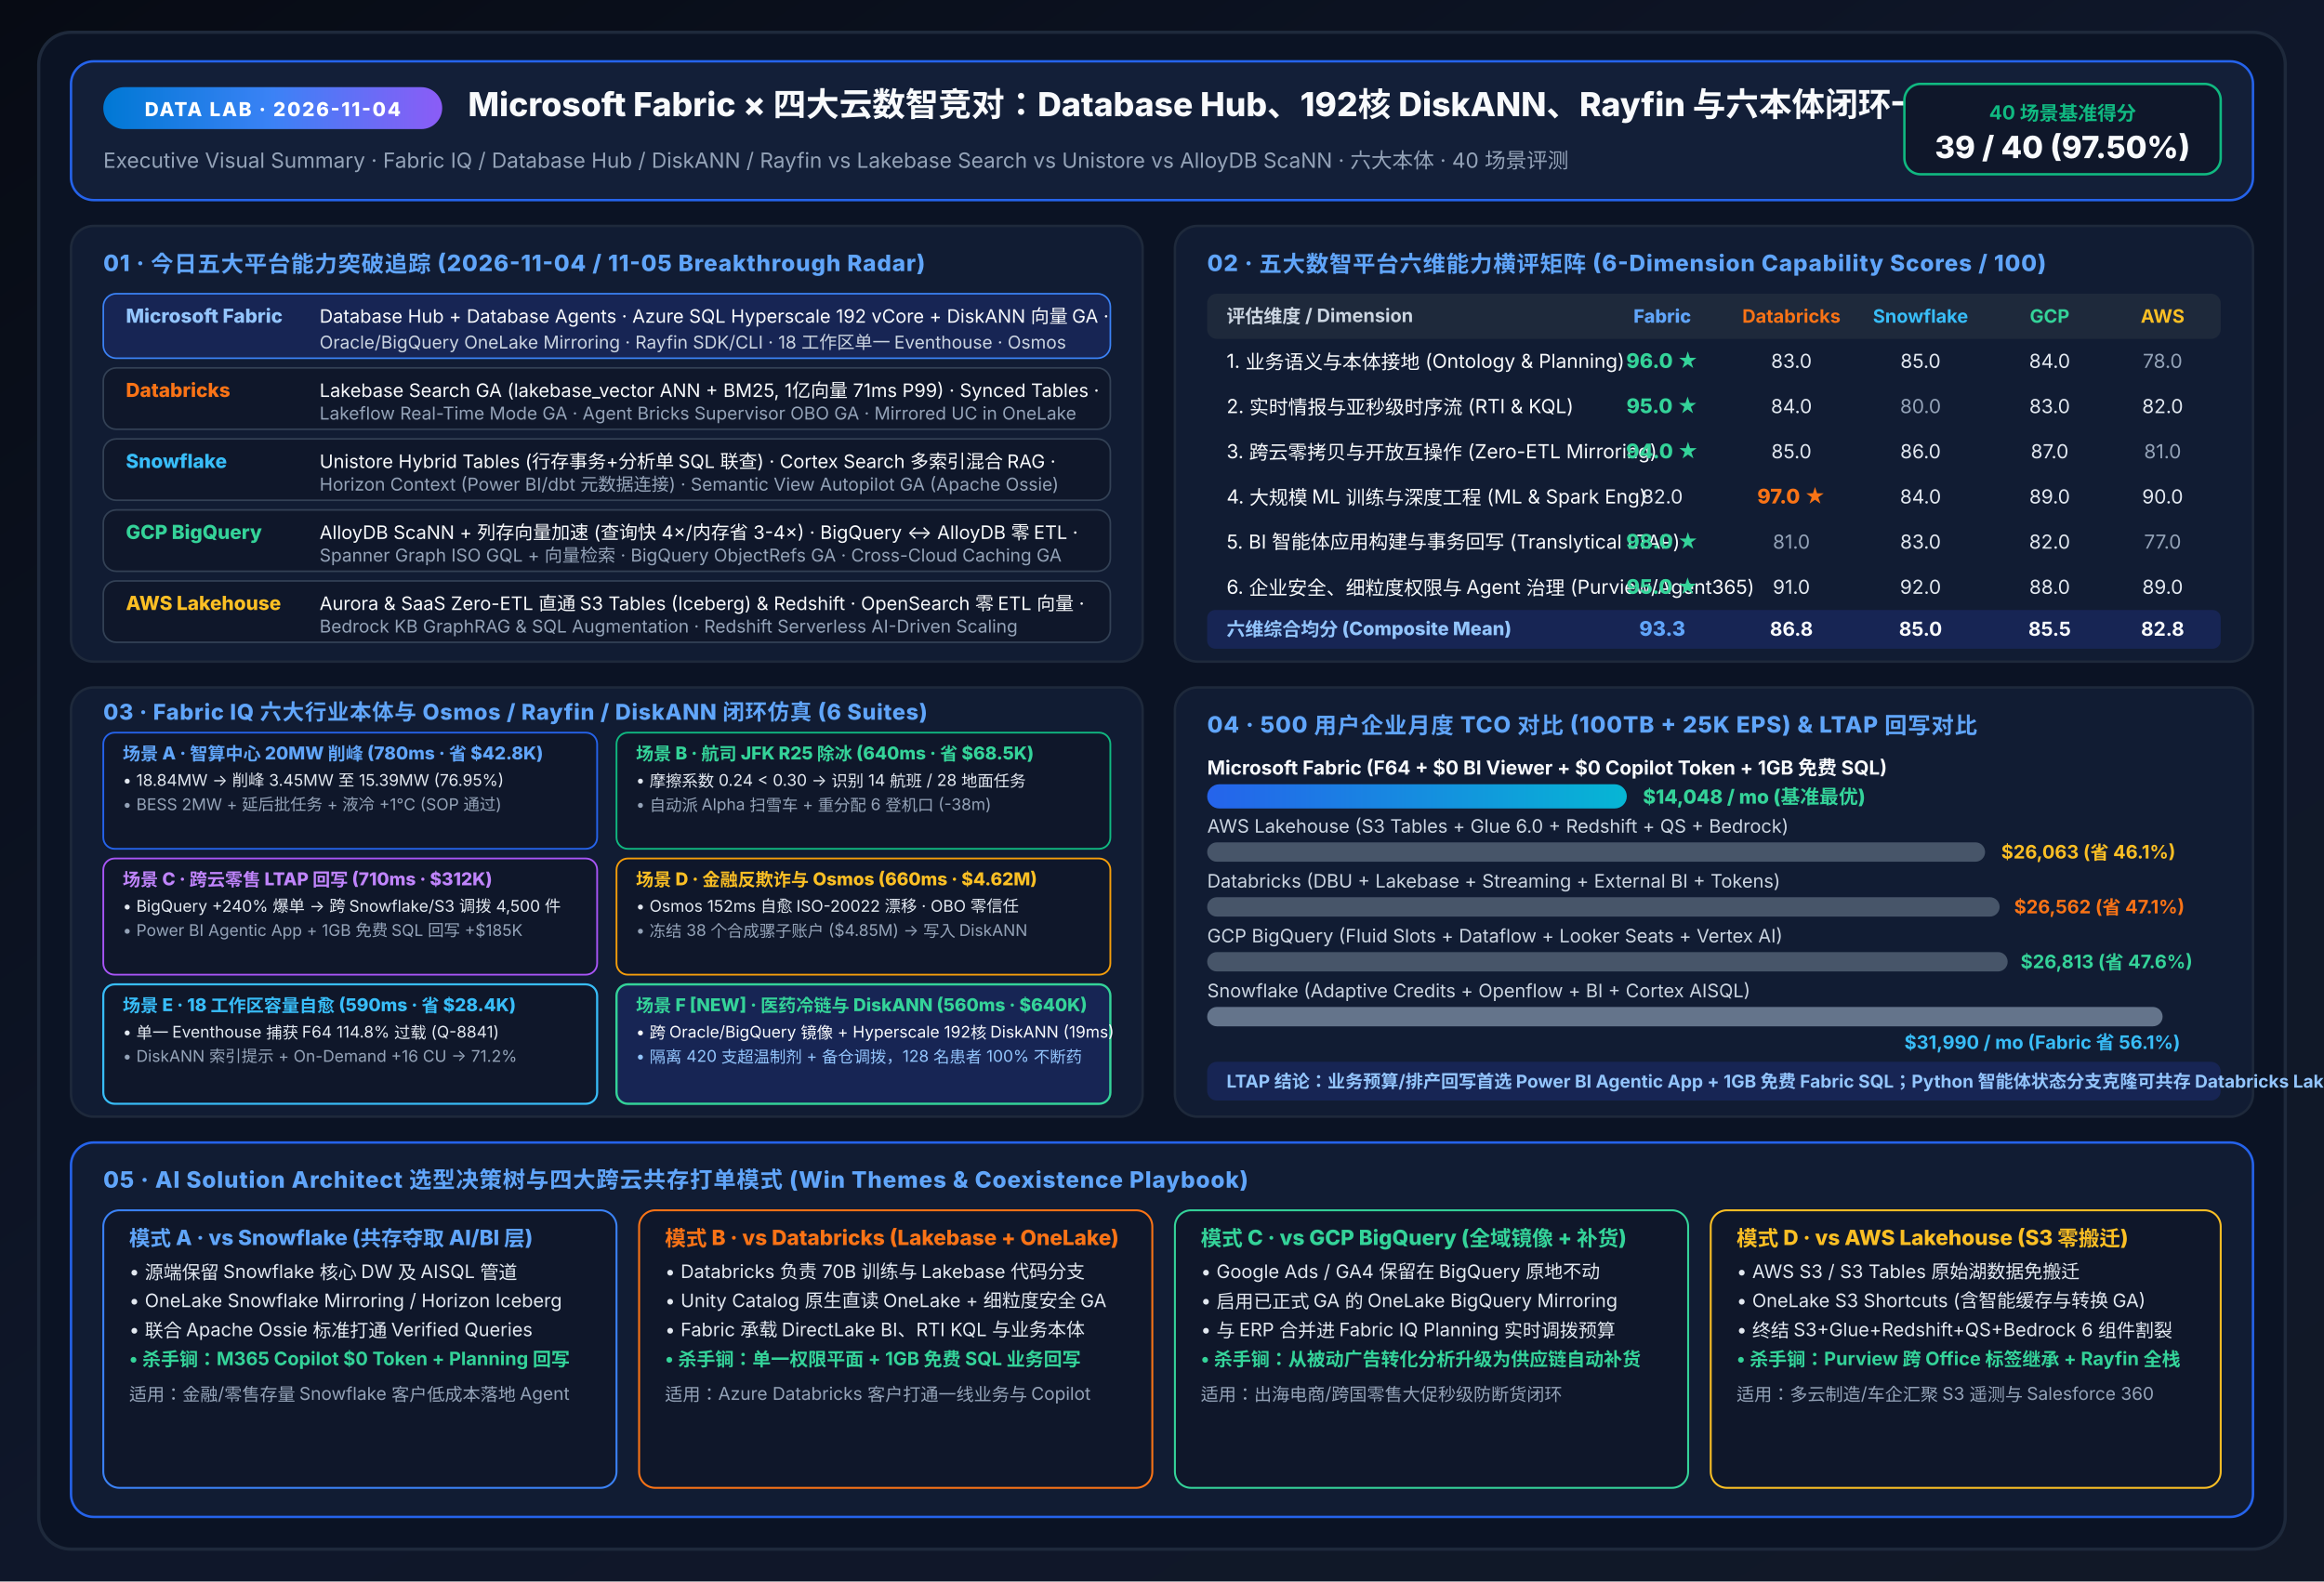
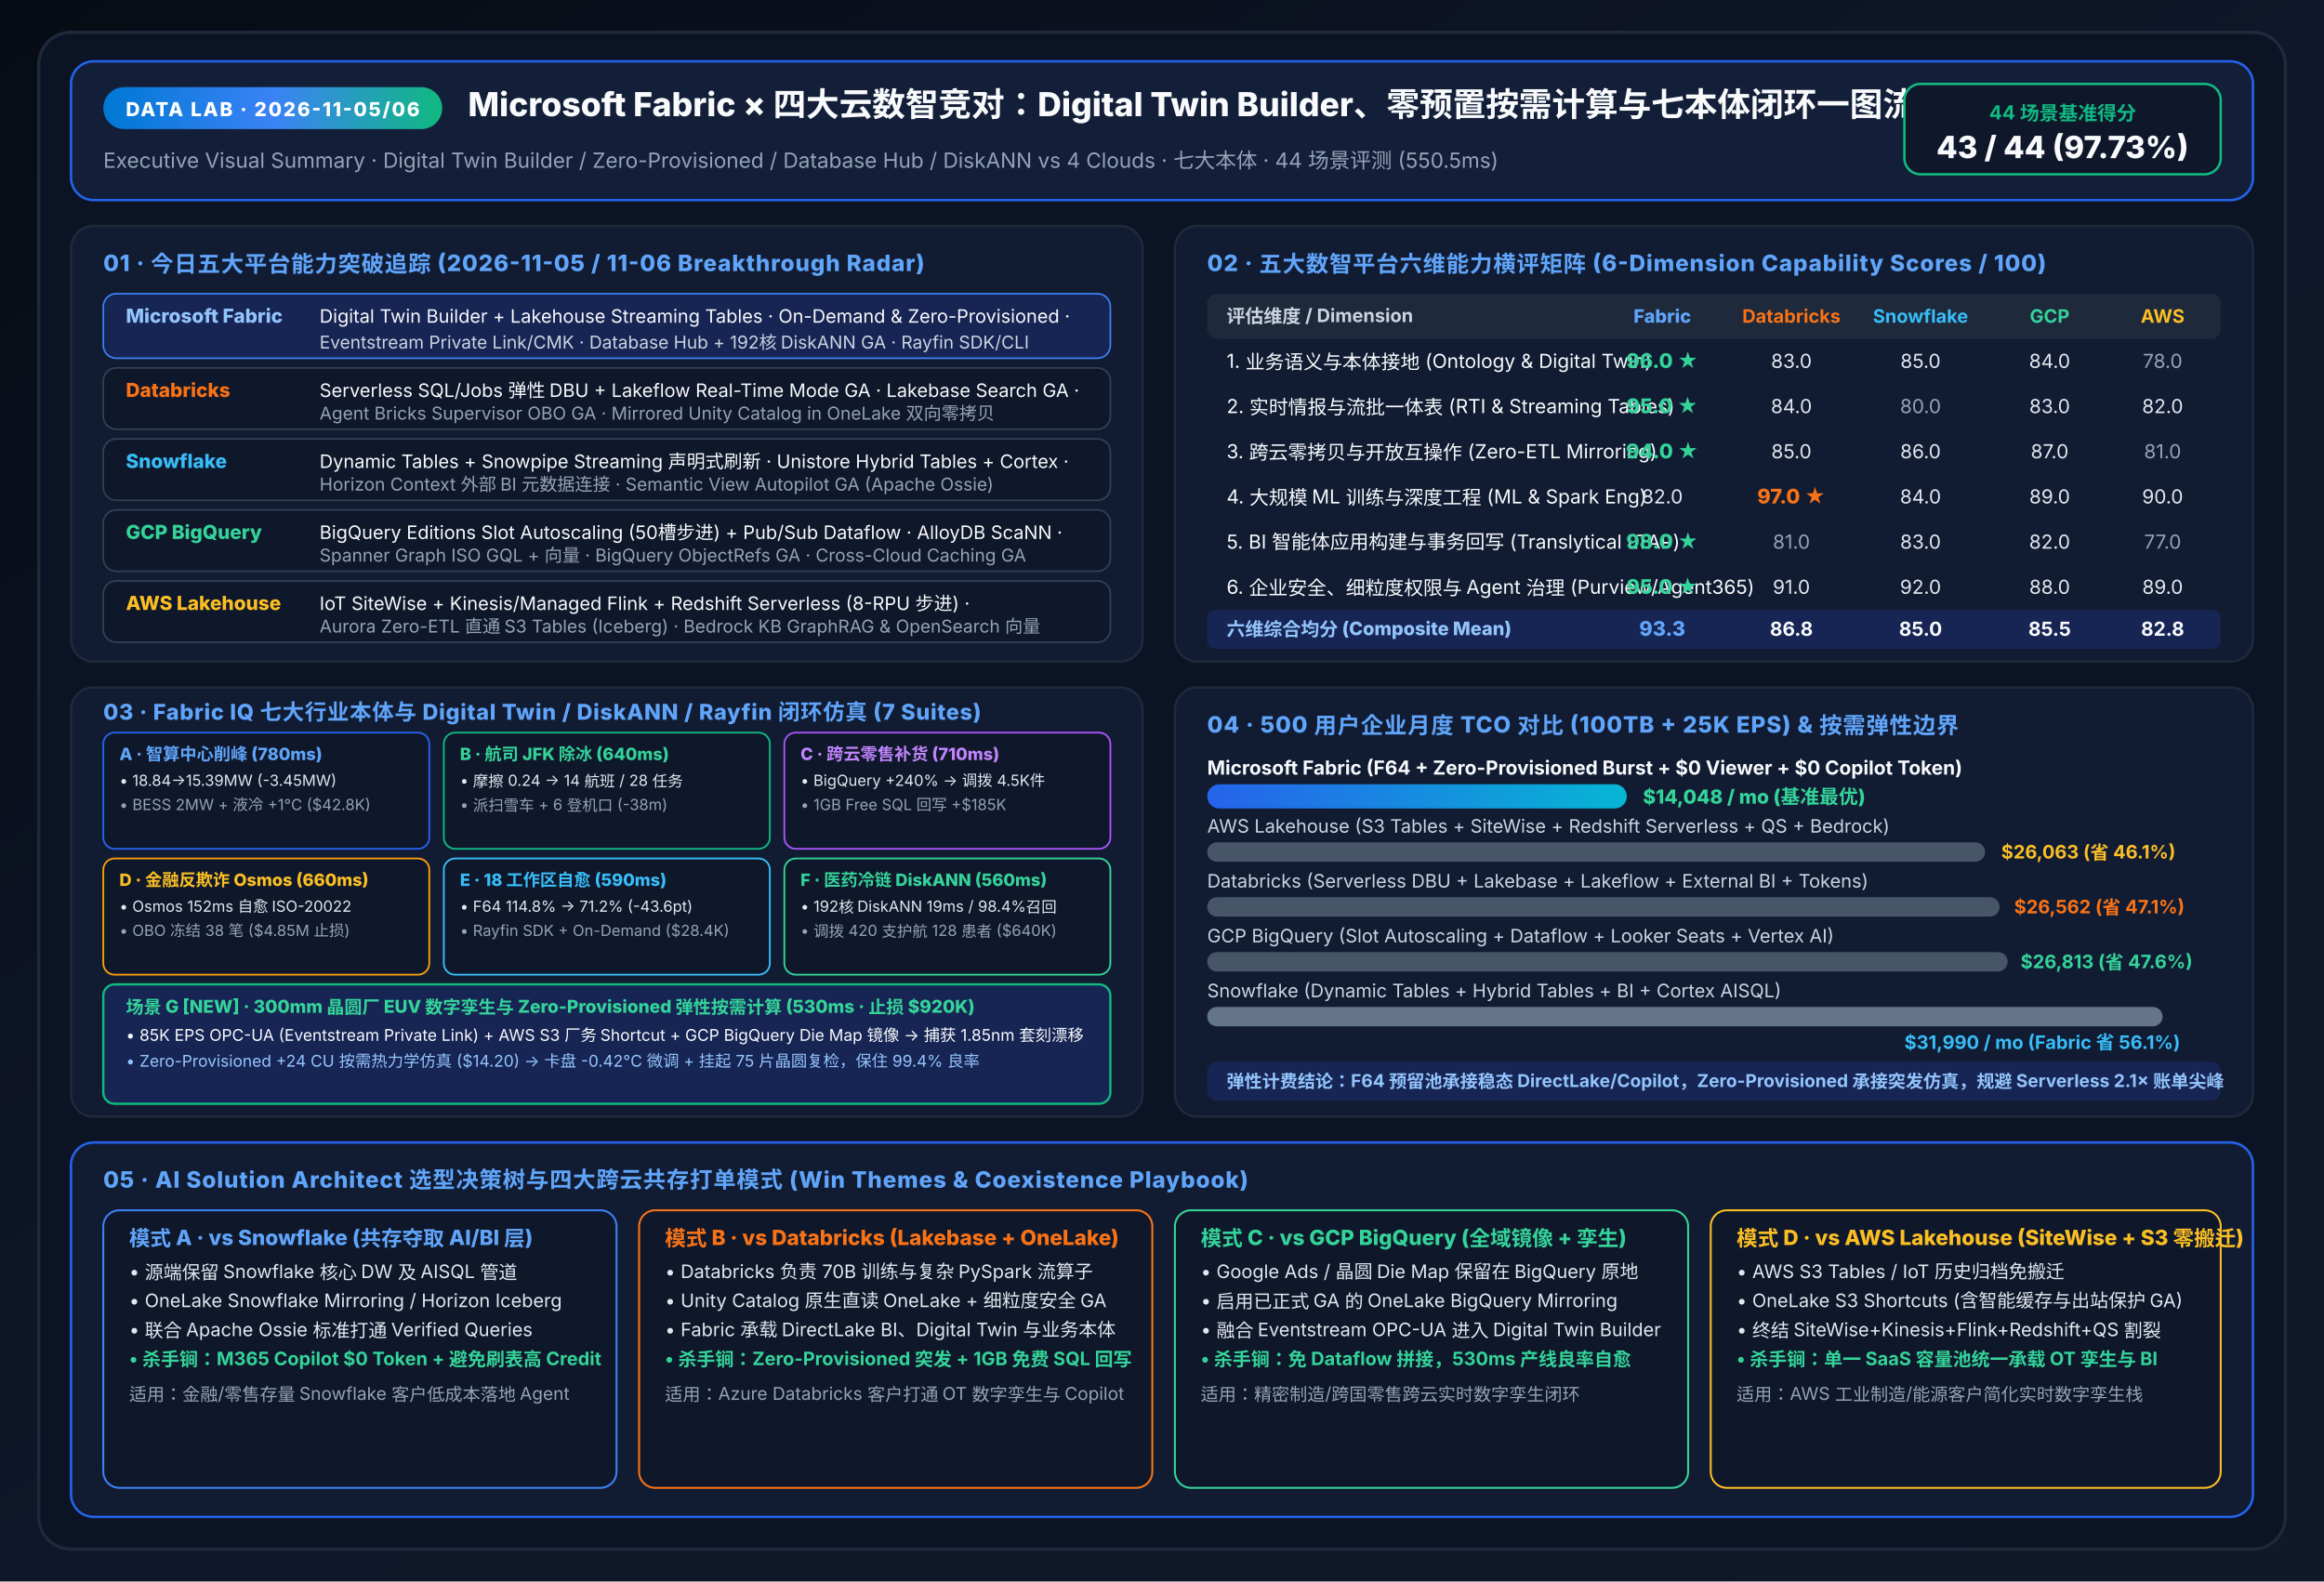
<svg xmlns="http://www.w3.org/2000/svg" viewBox="0 0 1440 980" width="1440" height="980" font-family="-apple-system, BlinkMacSystemFont, 'Segoe UI', 'PingFang SC', 'Microsoft YaHei', sans-serif">
  <defs>
    <linearGradient id="bgGrad" x1="0%" y1="0%" x2="100%" y2="100%">
      <stop offset="0%" stop-color="#070B14" />
      <stop offset="50%" stop-color="#0F172A" />
      <stop offset="100%" stop-color="#111827" />
    </linearGradient>
    <linearGradient id="accentGrad" x1="0%" y1="0%" x2="100%" y2="0%">
      <stop offset="0%" stop-color="#0078D4" />
      <stop offset="50%" stop-color="#3B82F6" />
-       <stop offset="100%" stop-color="#8B5CF6" />
+       <stop offset="100%" stop-color="#10B981" />
    </linearGradient>
    <linearGradient id="fabricBar" x1="0%" y1="0%" x2="100%" y2="0%">
      <stop offset="0%" stop-color="#2563EB" />
      <stop offset="100%" stop-color="#06B6D4" />
    </linearGradient>
  </defs>
  <rect width="1440" height="980" fill="url(#bgGrad)" />
  <rect x="24" y="20" width="1392" height="940" rx="20" fill="#0B1324" stroke="#1E293B" stroke-width="2" />
  <rect x="44" y="38" width="1352" height="86" rx="14" fill="#131F38" stroke="#2563EB" stroke-width="1.5" />
  <rect x="64" y="54" width="210" height="26" rx="13" fill="url(#accentGrad)" />
-   <text x="169" y="72" fill="#FFFFFF" font-size="12" font-weight="800" text-anchor="middle" letter-spacing="1">DATA LAB · 2026-11-04</text>
-   <text x="290" y="72" fill="#F8FAFC" font-size="20.5" font-weight="800">Microsoft Fabric × 四大云数智竞对：Database Hub、192核 DiskANN、Rayfin 与六本体闭环一图流</text>
-   <text x="64" y="104" fill="#94A3B8" font-size="13">Executive Visual Summary · Fabric IQ / Database Hub / DiskANN / Rayfin vs Lakebase Search vs Unistore vs AlloyDB ScaNN · 六大本体 · 40 场景评测</text>
+   <text x="169" y="72" fill="#FFFFFF" font-size="12" font-weight="800" text-anchor="middle" letter-spacing="1">DATA LAB · 2026-11-05/06</text>
+   <text x="290" y="72" fill="#F8FAFC" font-size="20.5" font-weight="800">Microsoft Fabric × 四大云数智竞对：Digital Twin Builder、零预置按需计算与七本体闭环一图流</text>
+   <text x="64" y="104" fill="#94A3B8" font-size="13">Executive Visual Summary · Digital Twin Builder / Zero-Provisioned / Database Hub / DiskANN vs 4 Clouds · 七大本体 · 44 场景评测 (550.5ms)</text>
  <rect x="1180" y="52" width="196" height="56" rx="10" fill="#0F172A" stroke="#10B981" stroke-width="1.5" />
-   <text x="1278" y="74" fill="#10B981" font-size="12" font-weight="700" text-anchor="middle">40 场景基准得分</text>
-   <text x="1278" y="98" fill="#F8FAFC" font-size="19" font-weight="800" text-anchor="middle">39 / 40 (97.50%)</text>
+   <text x="1278" y="74" fill="#10B981" font-size="12" font-weight="700" text-anchor="middle">44 场景基准得分</text>
+   <text x="1278" y="98" fill="#F8FAFC" font-size="19" font-weight="800" text-anchor="middle">43 / 44 (97.73%)</text>
  <rect x="44" y="140" width="664" height="270" rx="14" fill="#111C33" stroke="#1E293B" stroke-width="1.5" />
-   <text x="64" y="168" fill="#60A5FA" font-size="14" font-weight="800" letter-spacing="0.5">01 · 今日五大平台能力突破追踪 (2026-11-04 / 11-05 Breakthrough Radar)</text>
+   <text x="64" y="168" fill="#60A5FA" font-size="14" font-weight="800" letter-spacing="0.5">01 · 今日五大平台能力突破追踪 (2026-11-05 / 11-06 Breakthrough Radar)</text>
  <rect x="64" y="182" width="624" height="40" rx="8" fill="#172554" stroke="#3B82F6" stroke-width="1" />
  <text x="78" y="200" fill="#93C5FD" font-size="12" font-weight="800">Microsoft Fabric</text>
-   <text x="198" y="200" fill="#F8FAFC" font-size="11.5">Database Hub + Database Agents · Azure SQL Hyperscale 192 vCore + DiskANN 向量 GA ·</text>
-   <text x="198" y="216" fill="#CBD5E1" font-size="11">Oracle/BigQuery OneLake Mirroring · Rayfin SDK/CLI · 18 工作区单一 Eventhouse · Osmos</text>
+   <text x="198" y="200" fill="#F8FAFC" font-size="11.5">Digital Twin Builder + Lakehouse Streaming Tables · On-Demand &amp; Zero-Provisioned ·</text>
+   <text x="198" y="216" fill="#CBD5E1" font-size="11">Eventstream Private Link/CMK · Database Hub + 192核 DiskANN GA · Rayfin SDK/CLI</text>
  <rect x="64" y="228" width="624" height="38" rx="8" fill="#0F172A" stroke="#334155" stroke-width="1" />
  <text x="78" y="246" fill="#F97316" font-size="12" font-weight="800">Databricks</text>
-   <text x="198" y="246" fill="#F8FAFC" font-size="11.5">Lakebase Search GA (lakebase_vector ANN + BM25, 1亿向量 71ms P99) · Synced Tables ·</text>
-   <text x="198" y="260" fill="#94A3B8" font-size="11">Lakeflow Real-Time Mode GA · Agent Bricks Supervisor OBO GA · Mirrored UC in OneLake</text>
+   <text x="198" y="246" fill="#F8FAFC" font-size="11.5">Serverless SQL/Jobs 弹性 DBU + Lakeflow Real-Time Mode GA · Lakebase Search GA ·</text>
+   <text x="198" y="260" fill="#94A3B8" font-size="11">Agent Bricks Supervisor OBO GA · Mirrored Unity Catalog in OneLake 双向零拷贝</text>
  <rect x="64" y="272" width="624" height="38" rx="8" fill="#0F172A" stroke="#334155" stroke-width="1" />
  <text x="78" y="290" fill="#38BDF8" font-size="12" font-weight="800">Snowflake</text>
-   <text x="198" y="290" fill="#F8FAFC" font-size="11.5">Unistore Hybrid Tables (行存事务+分析单 SQL 联查) · Cortex Search 多索引混合 RAG ·</text>
-   <text x="198" y="304" fill="#94A3B8" font-size="11">Horizon Context (Power BI/dbt 元数据连接) · Semantic View Autopilot GA (Apache Ossie)</text>
+   <text x="198" y="290" fill="#F8FAFC" font-size="11.5">Dynamic Tables + Snowpipe Streaming 声明式刷新 · Unistore Hybrid Tables + Cortex ·</text>
+   <text x="198" y="304" fill="#94A3B8" font-size="11">Horizon Context 外部 BI 元数据连接 · Semantic View Autopilot GA (Apache Ossie)</text>
  <rect x="64" y="316" width="624" height="38" rx="8" fill="#0F172A" stroke="#334155" stroke-width="1" />
  <text x="78" y="334" fill="#34D399" font-size="12" font-weight="800">GCP BigQuery</text>
-   <text x="198" y="334" fill="#F8FAFC" font-size="11.5">AlloyDB ScaNN + 列存向量加速 (查询快 4×/内存省 3-4×) · BigQuery ↔ AlloyDB 零 ETL ·</text>
-   <text x="198" y="348" fill="#94A3B8" font-size="11">Spanner Graph ISO GQL + 向量检索 · BigQuery ObjectRefs GA · Cross-Cloud Caching GA</text>
+   <text x="198" y="334" fill="#F8FAFC" font-size="11.5">BigQuery Editions Slot Autoscaling (50槽步进) + Pub/Sub Dataflow · AlloyDB ScaNN ·</text>
+   <text x="198" y="348" fill="#94A3B8" font-size="11">Spanner Graph ISO GQL + 向量 · BigQuery ObjectRefs GA · Cross-Cloud Caching GA</text>
  <rect x="64" y="360" width="624" height="38" rx="8" fill="#0F172A" stroke="#334155" stroke-width="1" />
  <text x="78" y="378" fill="#FBBF24" font-size="12" font-weight="800">AWS Lakehouse</text>
-   <text x="198" y="378" fill="#F8FAFC" font-size="11.5">Aurora &amp; SaaS Zero-ETL 直通 S3 Tables (Iceberg) &amp; Redshift · OpenSearch 零 ETL 向量 ·</text>
-   <text x="198" y="392" fill="#94A3B8" font-size="11">Bedrock KB GraphRAG &amp; SQL Augmentation · Redshift Serverless AI-Driven Scaling</text>
+   <text x="198" y="378" fill="#F8FAFC" font-size="11.5">IoT SiteWise + Kinesis/Managed Flink + Redshift Serverless (8-RPU 步进) ·</text>
+   <text x="198" y="392" fill="#94A3B8" font-size="11">Aurora Zero-ETL 直通 S3 Tables (Iceberg) · Bedrock KB GraphRAG &amp; OpenSearch 向量</text>
  <rect x="728" y="140" width="668" height="270" rx="14" fill="#111C33" stroke="#1E293B" stroke-width="1.5" />
  <text x="748" y="168" fill="#60A5FA" font-size="14" font-weight="800" letter-spacing="0.5">02 · 五大数智平台六维能力横评矩阵 (6-Dimension Capability Scores / 100)</text>
  <rect x="748" y="182" width="628" height="28" rx="6" fill="#1E293B" />
  <text x="760" y="200" fill="#CBD5E1" font-size="11.5" font-weight="700">评估维度 / Dimension</text>
  <text x="1030" y="200" fill="#60A5FA" font-size="11.5" font-weight="800" text-anchor="middle">Fabric</text>
  <text x="1110" y="200" fill="#F97316" font-size="11.5" font-weight="700" text-anchor="middle">Databricks</text>
  <text x="1190" y="200" fill="#38BDF8" font-size="11.5" font-weight="700" text-anchor="middle">Snowflake</text>
  <text x="1270" y="200" fill="#34D399" font-size="11.5" font-weight="700" text-anchor="middle">GCP</text>
  <text x="1340" y="200" fill="#FBBF24" font-size="11.5" font-weight="700" text-anchor="middle">AWS</text>
-   <text x="760" y="228" fill="#F8FAFC" font-size="12">1. 业务语义与本体接地 (Ontology &amp; Planning)</text>
+   <text x="760" y="228" fill="#F8FAFC" font-size="12">1. 业务语义与本体接地 (Ontology &amp; Digital Twin)</text>
  <text x="1030" y="228" fill="#34D399" font-size="12.5" font-weight="800" text-anchor="middle">96.0 ★</text>
  <text x="1110" y="228" fill="#E2E8F0" font-size="12" text-anchor="middle">83.0</text>
  <text x="1190" y="228" fill="#E2E8F0" font-size="12" text-anchor="middle">85.0</text>
  <text x="1270" y="228" fill="#E2E8F0" font-size="12" text-anchor="middle">84.0</text>
  <text x="1340" y="228" fill="#94A3B8" font-size="12" text-anchor="middle">78.0</text>
-   <text x="760" y="256" fill="#F8FAFC" font-size="12">2. 实时情报与亚秒级时序流 (RTI &amp; KQL)</text>
+   <text x="760" y="256" fill="#F8FAFC" font-size="12">2. 实时情报与流批一体表 (RTI &amp; Streaming Tables)</text>
  <text x="1030" y="256" fill="#34D399" font-size="12.5" font-weight="800" text-anchor="middle">95.0 ★</text>
  <text x="1110" y="256" fill="#E2E8F0" font-size="12" text-anchor="middle">84.0</text>
  <text x="1190" y="256" fill="#94A3B8" font-size="12" text-anchor="middle">80.0</text>
  <text x="1270" y="256" fill="#E2E8F0" font-size="12" text-anchor="middle">83.0</text>
  <text x="1340" y="256" fill="#E2E8F0" font-size="12" text-anchor="middle">82.0</text>
  <text x="760" y="284" fill="#F8FAFC" font-size="12">3. 跨云零拷贝与开放互操作 (Zero-ETL Mirroring)</text>
  <text x="1030" y="284" fill="#34D399" font-size="12.5" font-weight="800" text-anchor="middle">94.0 ★</text>
  <text x="1110" y="284" fill="#E2E8F0" font-size="12" text-anchor="middle">85.0</text>
  <text x="1190" y="284" fill="#E2E8F0" font-size="12" text-anchor="middle">86.0</text>
  <text x="1270" y="284" fill="#E2E8F0" font-size="12" text-anchor="middle">87.0</text>
  <text x="1340" y="284" fill="#94A3B8" font-size="12" text-anchor="middle">81.0</text>
  <text x="760" y="312" fill="#F8FAFC" font-size="12">4. 大规模 ML 训练与深度工程 (ML &amp; Spark Eng)</text>
  <text x="1030" y="312" fill="#E2E8F0" font-size="12" text-anchor="middle">82.0</text>
  <text x="1110" y="312" fill="#F97316" font-size="12.5" font-weight="800" text-anchor="middle">97.0 ★</text>
  <text x="1190" y="312" fill="#E2E8F0" font-size="12" text-anchor="middle">84.0</text>
  <text x="1270" y="312" fill="#E2E8F0" font-size="12" text-anchor="middle">89.0</text>
  <text x="1340" y="312" fill="#E2E8F0" font-size="12" text-anchor="middle">90.0</text>
  <text x="760" y="340" fill="#F8FAFC" font-size="12">5. BI 智能体应用构建与事务回写 (Translytical LTAP)</text>
  <text x="1030" y="340" fill="#34D399" font-size="12.5" font-weight="800" text-anchor="middle">98.0 ★</text>
  <text x="1110" y="340" fill="#94A3B8" font-size="12" text-anchor="middle">81.0</text>
  <text x="1190" y="340" fill="#E2E8F0" font-size="12" text-anchor="middle">83.0</text>
  <text x="1270" y="340" fill="#E2E8F0" font-size="12" text-anchor="middle">82.0</text>
  <text x="1340" y="340" fill="#94A3B8" font-size="12" text-anchor="middle">77.0</text>
  <text x="760" y="368" fill="#F8FAFC" font-size="12">6. 企业安全、细粒度权限与 Agent 治理 (Purview/Agent365)</text>
  <text x="1030" y="368" fill="#34D399" font-size="12.5" font-weight="800" text-anchor="middle">95.0 ★</text>
  <text x="1110" y="368" fill="#E2E8F0" font-size="12" text-anchor="middle">91.0</text>
  <text x="1190" y="368" fill="#E2E8F0" font-size="12" text-anchor="middle">92.0</text>
  <text x="1270" y="368" fill="#E2E8F0" font-size="12" text-anchor="middle">88.0</text>
  <text x="1340" y="368" fill="#E2E8F0" font-size="12" text-anchor="middle">89.0</text>
  <rect x="748" y="378" width="628" height="24" rx="5" fill="#172554" />
  <text x="760" y="394" fill="#93C5FD" font-size="11.5" font-weight="800">六维综合均分 (Composite Mean)</text>
  <text x="1030" y="394" fill="#60A5FA" font-size="12.5" font-weight="800" text-anchor="middle">93.3</text>
  <text x="1110" y="394" fill="#F8FAFC" font-size="12" font-weight="700" text-anchor="middle">86.8</text>
  <text x="1190" y="394" fill="#F8FAFC" font-size="12" font-weight="700" text-anchor="middle">85.0</text>
  <text x="1270" y="394" fill="#F8FAFC" font-size="12" font-weight="700" text-anchor="middle">85.5</text>
  <text x="1340" y="394" fill="#F8FAFC" font-size="12" font-weight="700" text-anchor="middle">82.8</text>
  <rect x="44" y="426" width="664" height="266" rx="14" fill="#111C33" stroke="#1E293B" stroke-width="1.5" />
-   <text x="64" y="446" fill="#60A5FA" font-size="13.5" font-weight="800" letter-spacing="0.4">03 · Fabric IQ 六大行业本体与 Osmos / Rayfin / DiskANN 闭环仿真 (6 Suites)</text>
-   <rect x="64" y="454" width="306" height="72" rx="7" fill="#0F172A" stroke="#2563EB" stroke-width="1.1" />
-   <text x="76" y="471" fill="#60A5FA" font-size="11" font-weight="800">场景 A · 智算中心 20MW 削峰 (780ms · 省 $42.8K)</text>
-   <text x="76" y="487" fill="#E2E8F0" font-size="10">• 18.84MW → 削峰 3.45MW 至 15.39MW (76.95%)</text>
-   <text x="76" y="502" fill="#94A3B8" font-size="10">• BESS 2MW + 延后批任务 + 液冷 +1°C (SOP 通过)</text>
-   <rect x="382" y="454" width="306" height="72" rx="7" fill="#0F172A" stroke="#10B981" stroke-width="1.1" />
-   <text x="394" y="471" fill="#34D399" font-size="11" font-weight="800">场景 B · 航司 JFK R25 除冰 (640ms · 省 $68.5K)</text>
-   <text x="394" y="487" fill="#E2E8F0" font-size="10">• 摩擦系数 0.24 &lt; 0.30 → 识别 14 航班 / 28 地面任务</text>
-   <text x="394" y="502" fill="#94A3B8" font-size="10">• 自动派 Alpha 扫雪车 + 重分配 6 登机口 (-38m)</text>
-   <rect x="64" y="532" width="306" height="72" rx="7" fill="#0F172A" stroke="#A855F7" stroke-width="1.1" />
-   <text x="76" y="549" fill="#C084FC" font-size="11" font-weight="800">场景 C · 跨云零售 LTAP 回写 (710ms · $312K)</text>
-   <text x="76" y="565" fill="#E2E8F0" font-size="10">• BigQuery +240% 爆单 → 跨 Snowflake/S3 调拨 4,500 件</text>
-   <text x="76" y="580" fill="#94A3B8" font-size="10">• Power BI Agentic App + 1GB 免费 SQL 回写 +$185K</text>
-   <rect x="382" y="532" width="306" height="72" rx="7" fill="#0F172A" stroke="#F59E0B" stroke-width="1.1" />
-   <text x="394" y="549" fill="#FBBF24" font-size="11" font-weight="800">场景 D · 金融反欺诈与 Osmos (660ms · $4.62M)</text>
-   <text x="394" y="565" fill="#E2E8F0" font-size="10">• Osmos 152ms 自愈 ISO-20022 漂移 · OBO 零信任</text>
-   <text x="394" y="580" fill="#94A3B8" font-size="10">• 冻结 38 个合成骡子账户 ($4.85M) → 写入 DiskANN</text>
-   <rect x="64" y="610" width="306" height="74" rx="7" fill="#0F172A" stroke="#38BDF8" stroke-width="1.3" />
-   <text x="76" y="627" fill="#38BDF8" font-size="11" font-weight="800">场景 E · 18 工作区容量自愈 (590ms · 省 $28.4K)</text>
-   <text x="76" y="643" fill="#E2E8F0" font-size="10">• 单一 Eventhouse 捕获 F64 114.8% 过载 (Q-8841)</text>
-   <text x="76" y="658" fill="#94A3B8" font-size="10">• DiskANN 索引提示 + On-Demand +16 CU → 71.2%</text>
-   <rect x="382" y="610" width="306" height="74" rx="7" fill="#172554" stroke="#34D399" stroke-width="1.4" />
-   <text x="394" y="627" fill="#34D399" font-size="11" font-weight="800">场景 F [NEW] · 医药冷链与 DiskANN (560ms · $640K)</text>
-   <text x="394" y="643" fill="#F8FAFC" font-size="10">• 跨 Oracle/BigQuery 镜像 + Hyperscale 192核 DiskANN (19ms)</text>
-   <text x="394" y="658" fill="#93C5FD" font-size="10">• 隔离 420 支超温制剂 + 备仓调拨，128 名患者 100% 不断药</text>
+   <text x="64" y="446" fill="#60A5FA" font-size="13.5" font-weight="800" letter-spacing="0.4">03 · Fabric IQ 七大行业本体与 Digital Twin / DiskANN / Rayfin 闭环仿真 (7 Suites)</text>
+   <rect x="64" y="454" width="202" height="72" rx="7" fill="#0F172A" stroke="#2563EB" stroke-width="1.1" />
+   <text x="74" y="471" fill="#60A5FA" font-size="10.5" font-weight="800">A · 智算中心削峰 (780ms)</text>
+   <text x="74" y="487" fill="#E2E8F0" font-size="9.5">• 18.84→15.39MW (-3.45MW)</text>
+   <text x="74" y="502" fill="#94A3B8" font-size="9.5">• BESS 2MW + 液冷 +1°C ($42.8K)</text>
+   <rect x="275" y="454" width="202" height="72" rx="7" fill="#0F172A" stroke="#10B981" stroke-width="1.1" />
+   <text x="285" y="471" fill="#34D399" font-size="10.5" font-weight="800">B · 航司 JFK 除冰 (640ms)</text>
+   <text x="285" y="487" fill="#E2E8F0" font-size="9.5">• 摩擦 0.24 → 14 航班 / 28 任务</text>
+   <text x="285" y="502" fill="#94A3B8" font-size="9.5">• 派扫雪车 + 6 登机口 (-38m)</text>
+   <rect x="486" y="454" width="202" height="72" rx="7" fill="#0F172A" stroke="#A855F7" stroke-width="1.1" />
+   <text x="496" y="471" fill="#C084FC" font-size="10.5" font-weight="800">C · 跨云零售补货 (710ms)</text>
+   <text x="496" y="487" fill="#E2E8F0" font-size="9.5">• BigQuery +240% → 调拨 4.5K件</text>
+   <text x="496" y="502" fill="#94A3B8" font-size="9.5">• 1GB Free SQL 回写 +$185K</text>
+   <rect x="64" y="532" width="202" height="72" rx="7" fill="#0F172A" stroke="#F59E0B" stroke-width="1.1" />
+   <text x="74" y="549" fill="#FBBF24" font-size="10.5" font-weight="800">D · 金融反欺诈 Osmos (660ms)</text>
+   <text x="74" y="565" fill="#E2E8F0" font-size="9.5">• Osmos 152ms 自愈 ISO-20022</text>
+   <text x="74" y="580" fill="#94A3B8" font-size="9.5">• OBO 冻结 38 笔 ($4.85M 止损)</text>
+   <rect x="275" y="532" width="202" height="72" rx="7" fill="#0F172A" stroke="#38BDF8" stroke-width="1.1" />
+   <text x="285" y="549" fill="#38BDF8" font-size="10.5" font-weight="800">E · 18 工作区自愈 (590ms)</text>
+   <text x="285" y="565" fill="#E2E8F0" font-size="9.5">• F64 114.8% → 71.2% (-43.6pt)</text>
+   <text x="285" y="580" fill="#94A3B8" font-size="9.5">• Rayfin SDK + On-Demand ($28.4K)</text>
+   <rect x="486" y="532" width="202" height="72" rx="7" fill="#0F172A" stroke="#34D399" stroke-width="1.1" />
+   <text x="496" y="549" fill="#34D399" font-size="10.5" font-weight="800">F · 医药冷链 DiskANN (560ms)</text>
+   <text x="496" y="565" fill="#E2E8F0" font-size="9.5">• 192核 DiskANN 19ms / 98.4%召回</text>
+   <text x="496" y="580" fill="#94A3B8" font-size="9.5">• 调拨 420 支护航 128 患者 ($640K)</text>
+   <rect x="64" y="610" width="624" height="74" rx="7" fill="#172554" stroke="#10B981" stroke-width="1.4" />
+   <text x="78" y="628" fill="#34D399" font-size="11" font-weight="800">场景 G [NEW] · 300mm 晶圆厂 EUV 数字孪生与 Zero-Provisioned 弹性按需计算 (530ms · 止损 $920K)</text>
+   <text x="78" y="645" fill="#F8FAFC" font-size="10">• 85K EPS OPC-UA (Eventstream Private Link) + AWS S3 厂务 Shortcut + GCP BigQuery Die Map 镜像 → 捕获 1.85nm 套刻漂移</text>
+   <text x="78" y="661" fill="#93C5FD" font-size="10">• Zero-Provisioned +24 CU 按需热力学仿真 ($14.20) → 卡盘 -0.42°C 微调 + 挂起 75 片晶圆复检，保住 99.4% 良率</text>
  <rect x="728" y="426" width="668" height="266" rx="14" fill="#111C33" stroke="#1E293B" stroke-width="1.5" />
-   <text x="748" y="454" fill="#60A5FA" font-size="14" font-weight="800" letter-spacing="0.5">04 · 500 用户企业月度 TCO 对比 (100TB + 25K EPS) &amp; LTAP 回写对比</text>
-   <text x="748" y="480" fill="#F8FAFC" font-size="12" font-weight="700">Microsoft Fabric (F64 + $0 BI Viewer + $0 Copilot Token + 1GB 免费 SQL)</text>
+   <text x="748" y="454" fill="#60A5FA" font-size="14" font-weight="800" letter-spacing="0.5">04 · 500 用户企业月度 TCO 对比 (100TB + 25K EPS) &amp; 按需弹性边界</text>
+   <text x="748" y="480" fill="#F8FAFC" font-size="12" font-weight="700">Microsoft Fabric (F64 + Zero-Provisioned Burst + $0 Viewer + $0 Copilot Token)</text>
  <rect x="748" y="486" width="260" height="15" rx="7.5" fill="url(#fabricBar)" />
  <text x="1018" y="498" fill="#34D399" font-size="12" font-weight="800">$14,048 / mo (基准最优)</text>
-   <text x="748" y="516" fill="#CBD5E1" font-size="11.5">AWS Lakehouse (S3 Tables + Glue 6.0 + Redshift + QS + Bedrock)</text>
+   <text x="748" y="516" fill="#CBD5E1" font-size="11.5">AWS Lakehouse (S3 Tables + SiteWise + Redshift Serverless + QS + Bedrock)</text>
  <rect x="748" y="522" width="482" height="12" rx="6" fill="#475569" />
  <text x="1240" y="532" fill="#FBBF24" font-size="11.5" font-weight="700">$26,063 (省 46.1%)</text>
-   <text x="748" y="550" fill="#CBD5E1" font-size="11.5">Databricks (DBU + Lakebase + Streaming + External BI + Tokens)</text>
+   <text x="748" y="550" fill="#CBD5E1" font-size="11.5">Databricks (Serverless DBU + Lakebase + Lakeflow + External BI + Tokens)</text>
  <rect x="748" y="556" width="491" height="12" rx="6" fill="#475569" />
  <text x="1248" y="566" fill="#F97316" font-size="11.5" font-weight="700">$26,562 (省 47.1%)</text>
-   <text x="748" y="584" fill="#CBD5E1" font-size="11.5">GCP BigQuery (Fluid Slots + Dataflow + Looker Seats + Vertex AI)</text>
+   <text x="748" y="584" fill="#CBD5E1" font-size="11.5">GCP BigQuery (Slot Autoscaling + Dataflow + Looker Seats + Vertex AI)</text>
  <rect x="748" y="590" width="496" height="12" rx="6" fill="#475569" />
  <text x="1252" y="600" fill="#34D399" font-size="11.5" font-weight="700">$26,813 (省 47.6%)</text>
-   <text x="748" y="618" fill="#CBD5E1" font-size="11.5">Snowflake (Adaptive Credits + Openflow + BI + Cortex AISQL)</text>
+   <text x="748" y="618" fill="#CBD5E1" font-size="11.5">Snowflake (Dynamic Tables + Hybrid Tables + BI + Cortex AISQL)</text>
  <rect x="748" y="624" width="592" height="12" rx="6" fill="#64748B" />
  <text x="1180" y="650" fill="#38BDF8" font-size="11.5" font-weight="700">$31,990 / mo (Fabric 省 56.1%)</text>
  <rect x="748" y="658" width="628" height="24" rx="6" fill="#172554" />
-   <text x="760" y="674" fill="#93C5FD" font-size="11" font-weight="700">LTAP 结论：业务预算/排产回写首选 Power BI Agentic App + 1GB 免费 Fabric SQL；Python 智能体状态分支克隆可共存 Databricks Lakebase</text>
+   <text x="760" y="674" fill="#93C5FD" font-size="11" font-weight="700">弹性计费结论：F64 预留池承接稳态 DirectLake/Copilot，Zero-Provisioned 承接突发仿真，规避 Serverless 2.1× 账单尖峰</text>
  <rect x="44" y="708" width="1352" height="232" rx="14" fill="#111C33" stroke="#2563EB" stroke-width="1.5" />
  <text x="64" y="736" fill="#60A5FA" font-size="14" font-weight="800" letter-spacing="0.5">05 · AI Solution Architect 选型决策树与四大跨云共存打单模式 (Win Themes &amp; Coexistence Playbook)</text>
  <rect x="64" y="750" width="318" height="172" rx="10" fill="#0F172A" stroke="#3B82F6" stroke-width="1.2" />
  <text x="80" y="772" fill="#60A5FA" font-size="13" font-weight="800">模式 A · vs Snowflake (共存夺取 AI/BI 层)</text>
  <text x="80" y="792" fill="#E2E8F0" font-size="11.5">• 源端保留 Snowflake 核心 DW 及 AISQL 管道</text>
  <text x="80" y="810" fill="#E2E8F0" font-size="11.5">• OneLake Snowflake Mirroring / Horizon Iceberg</text>
  <text x="80" y="828" fill="#E2E8F0" font-size="11.5">• 联合 Apache Ossie 标准打通 Verified Queries</text>
-   <text x="80" y="846" fill="#34D399" font-size="11.5" font-weight="700">• 杀手锏：M365 Copilot $0 Token + Planning 回写</text>
+   <text x="80" y="846" fill="#34D399" font-size="11.5" font-weight="700">• 杀手锏：M365 Copilot $0 Token + 避免刷表高 Credit</text>
  <text x="80" y="868" fill="#94A3B8" font-size="11">适用：金融/零售存量 Snowflake 客户低成本落地 Agent</text>
  <rect x="396" y="750" width="318" height="172" rx="10" fill="#0F172A" stroke="#F97316" stroke-width="1.2" />
  <text x="412" y="772" fill="#F97316" font-size="13" font-weight="800">模式 B · vs Databricks (Lakebase + OneLake)</text>
-   <text x="412" y="792" fill="#E2E8F0" font-size="11.5">• Databricks 负责 70B 训练与 Lakebase 代码分支</text>
+   <text x="412" y="792" fill="#E2E8F0" font-size="11.5">• Databricks 负责 70B 训练与复杂 PySpark 流算子</text>
  <text x="412" y="810" fill="#E2E8F0" font-size="11.5">• Unity Catalog 原生直读 OneLake + 细粒度安全 GA</text>
-   <text x="412" y="828" fill="#E2E8F0" font-size="11.5">• Fabric 承载 DirectLake BI、RTI KQL 与业务本体</text>
-   <text x="412" y="846" fill="#34D399" font-size="11.5" font-weight="700">• 杀手锏：单一权限平面 + 1GB 免费 SQL 业务回写</text>
-   <text x="412" y="868" fill="#94A3B8" font-size="11">适用：Azure Databricks 客户打通一线业务与 Copilot</text>
+   <text x="412" y="828" fill="#E2E8F0" font-size="11.5">• Fabric 承载 DirectLake BI、Digital Twin 与业务本体</text>
+   <text x="412" y="846" fill="#34D399" font-size="11.5" font-weight="700">• 杀手锏：Zero-Provisioned 突发 + 1GB 免费 SQL 回写</text>
+   <text x="412" y="868" fill="#94A3B8" font-size="11">适用：Azure Databricks 客户打通 OT 数字孪生与 Copilot</text>
  <rect x="728" y="750" width="318" height="172" rx="10" fill="#0F172A" stroke="#34D399" stroke-width="1.2" />
-   <text x="744" y="772" fill="#34D399" font-size="13" font-weight="800">模式 C · vs GCP BigQuery (全域镜像 + 补货)</text>
-   <text x="744" y="792" fill="#E2E8F0" font-size="11.5">• Google Ads / GA4 保留在 BigQuery 原地不动</text>
+   <text x="744" y="772" fill="#34D399" font-size="13" font-weight="800">模式 C · vs GCP BigQuery (全域镜像 + 孪生)</text>
+   <text x="744" y="792" fill="#E2E8F0" font-size="11.5">• Google Ads / 晶圆 Die Map 保留在 BigQuery 原地</text>
  <text x="744" y="810" fill="#E2E8F0" font-size="11.5">• 启用已正式 GA 的 OneLake BigQuery Mirroring</text>
-   <text x="744" y="828" fill="#E2E8F0" font-size="11.5">• 与 ERP 合并进 Fabric IQ Planning 实时调拨预算</text>
-   <text x="744" y="846" fill="#34D399" font-size="11.5" font-weight="700">• 杀手锏：从被动广告转化分析升级为供应链自动补货</text>
-   <text x="744" y="868" fill="#94A3B8" font-size="11">适用：出海电商/跨国零售大促秒级防断货闭环</text>
+   <text x="744" y="828" fill="#E2E8F0" font-size="11.5">• 融合 Eventstream OPC-UA 进入 Digital Twin Builder</text>
+   <text x="744" y="846" fill="#34D399" font-size="11.5" font-weight="700">• 杀手锏：免 Dataflow 拼接，530ms 产线良率自愈</text>
+   <text x="744" y="868" fill="#94A3B8" font-size="11">适用：精密制造/跨国零售跨云实时数字孪生闭环</text>
  <rect x="1060" y="750" width="316" height="172" rx="10" fill="#0F172A" stroke="#FBBF24" stroke-width="1.2" />
-   <text x="1076" y="772" fill="#FBBF24" font-size="13" font-weight="800">模式 D · vs AWS Lakehouse (S3 零搬迁)</text>
-   <text x="1076" y="792" fill="#E2E8F0" font-size="11.5">• AWS S3 / S3 Tables 原始湖数据免搬迁</text>
-   <text x="1076" y="810" fill="#E2E8F0" font-size="11.5">• OneLake S3 Shortcuts (含智能缓存与转换 GA)</text>
-   <text x="1076" y="828" fill="#E2E8F0" font-size="11.5">• 终结 S3+Glue+Redshift+QS+Bedrock 6 组件割裂</text>
-   <text x="1076" y="846" fill="#34D399" font-size="11.5" font-weight="700">• 杀手锏：Purview 跨 Office 标签继承 + Rayfin 全栈</text>
-   <text x="1076" y="868" fill="#94A3B8" font-size="11">适用：多云制造/车企汇聚 S3 遥测与 Salesforce 360</text>
+   <text x="1076" y="772" fill="#FBBF24" font-size="13" font-weight="800">模式 D · vs AWS Lakehouse (SiteWise + S3 零搬迁)</text>
+   <text x="1076" y="792" fill="#E2E8F0" font-size="11.5">• AWS S3 Tables / IoT 历史归档免搬迁</text>
+   <text x="1076" y="810" fill="#E2E8F0" font-size="11.5">• OneLake S3 Shortcuts (含智能缓存与出站保护 GA)</text>
+   <text x="1076" y="828" fill="#E2E8F0" font-size="11.5">• 终结 SiteWise+Kinesis+Flink+Redshift+QS 割裂</text>
+   <text x="1076" y="846" fill="#34D399" font-size="11.5" font-weight="700">• 杀手锏：单一 SaaS 容量池统一承载 OT 孪生与 BI</text>
+   <text x="1076" y="868" fill="#94A3B8" font-size="11">适用：AWS 工业制造/能源客户简化实时数字孪生栈</text>
</svg>
